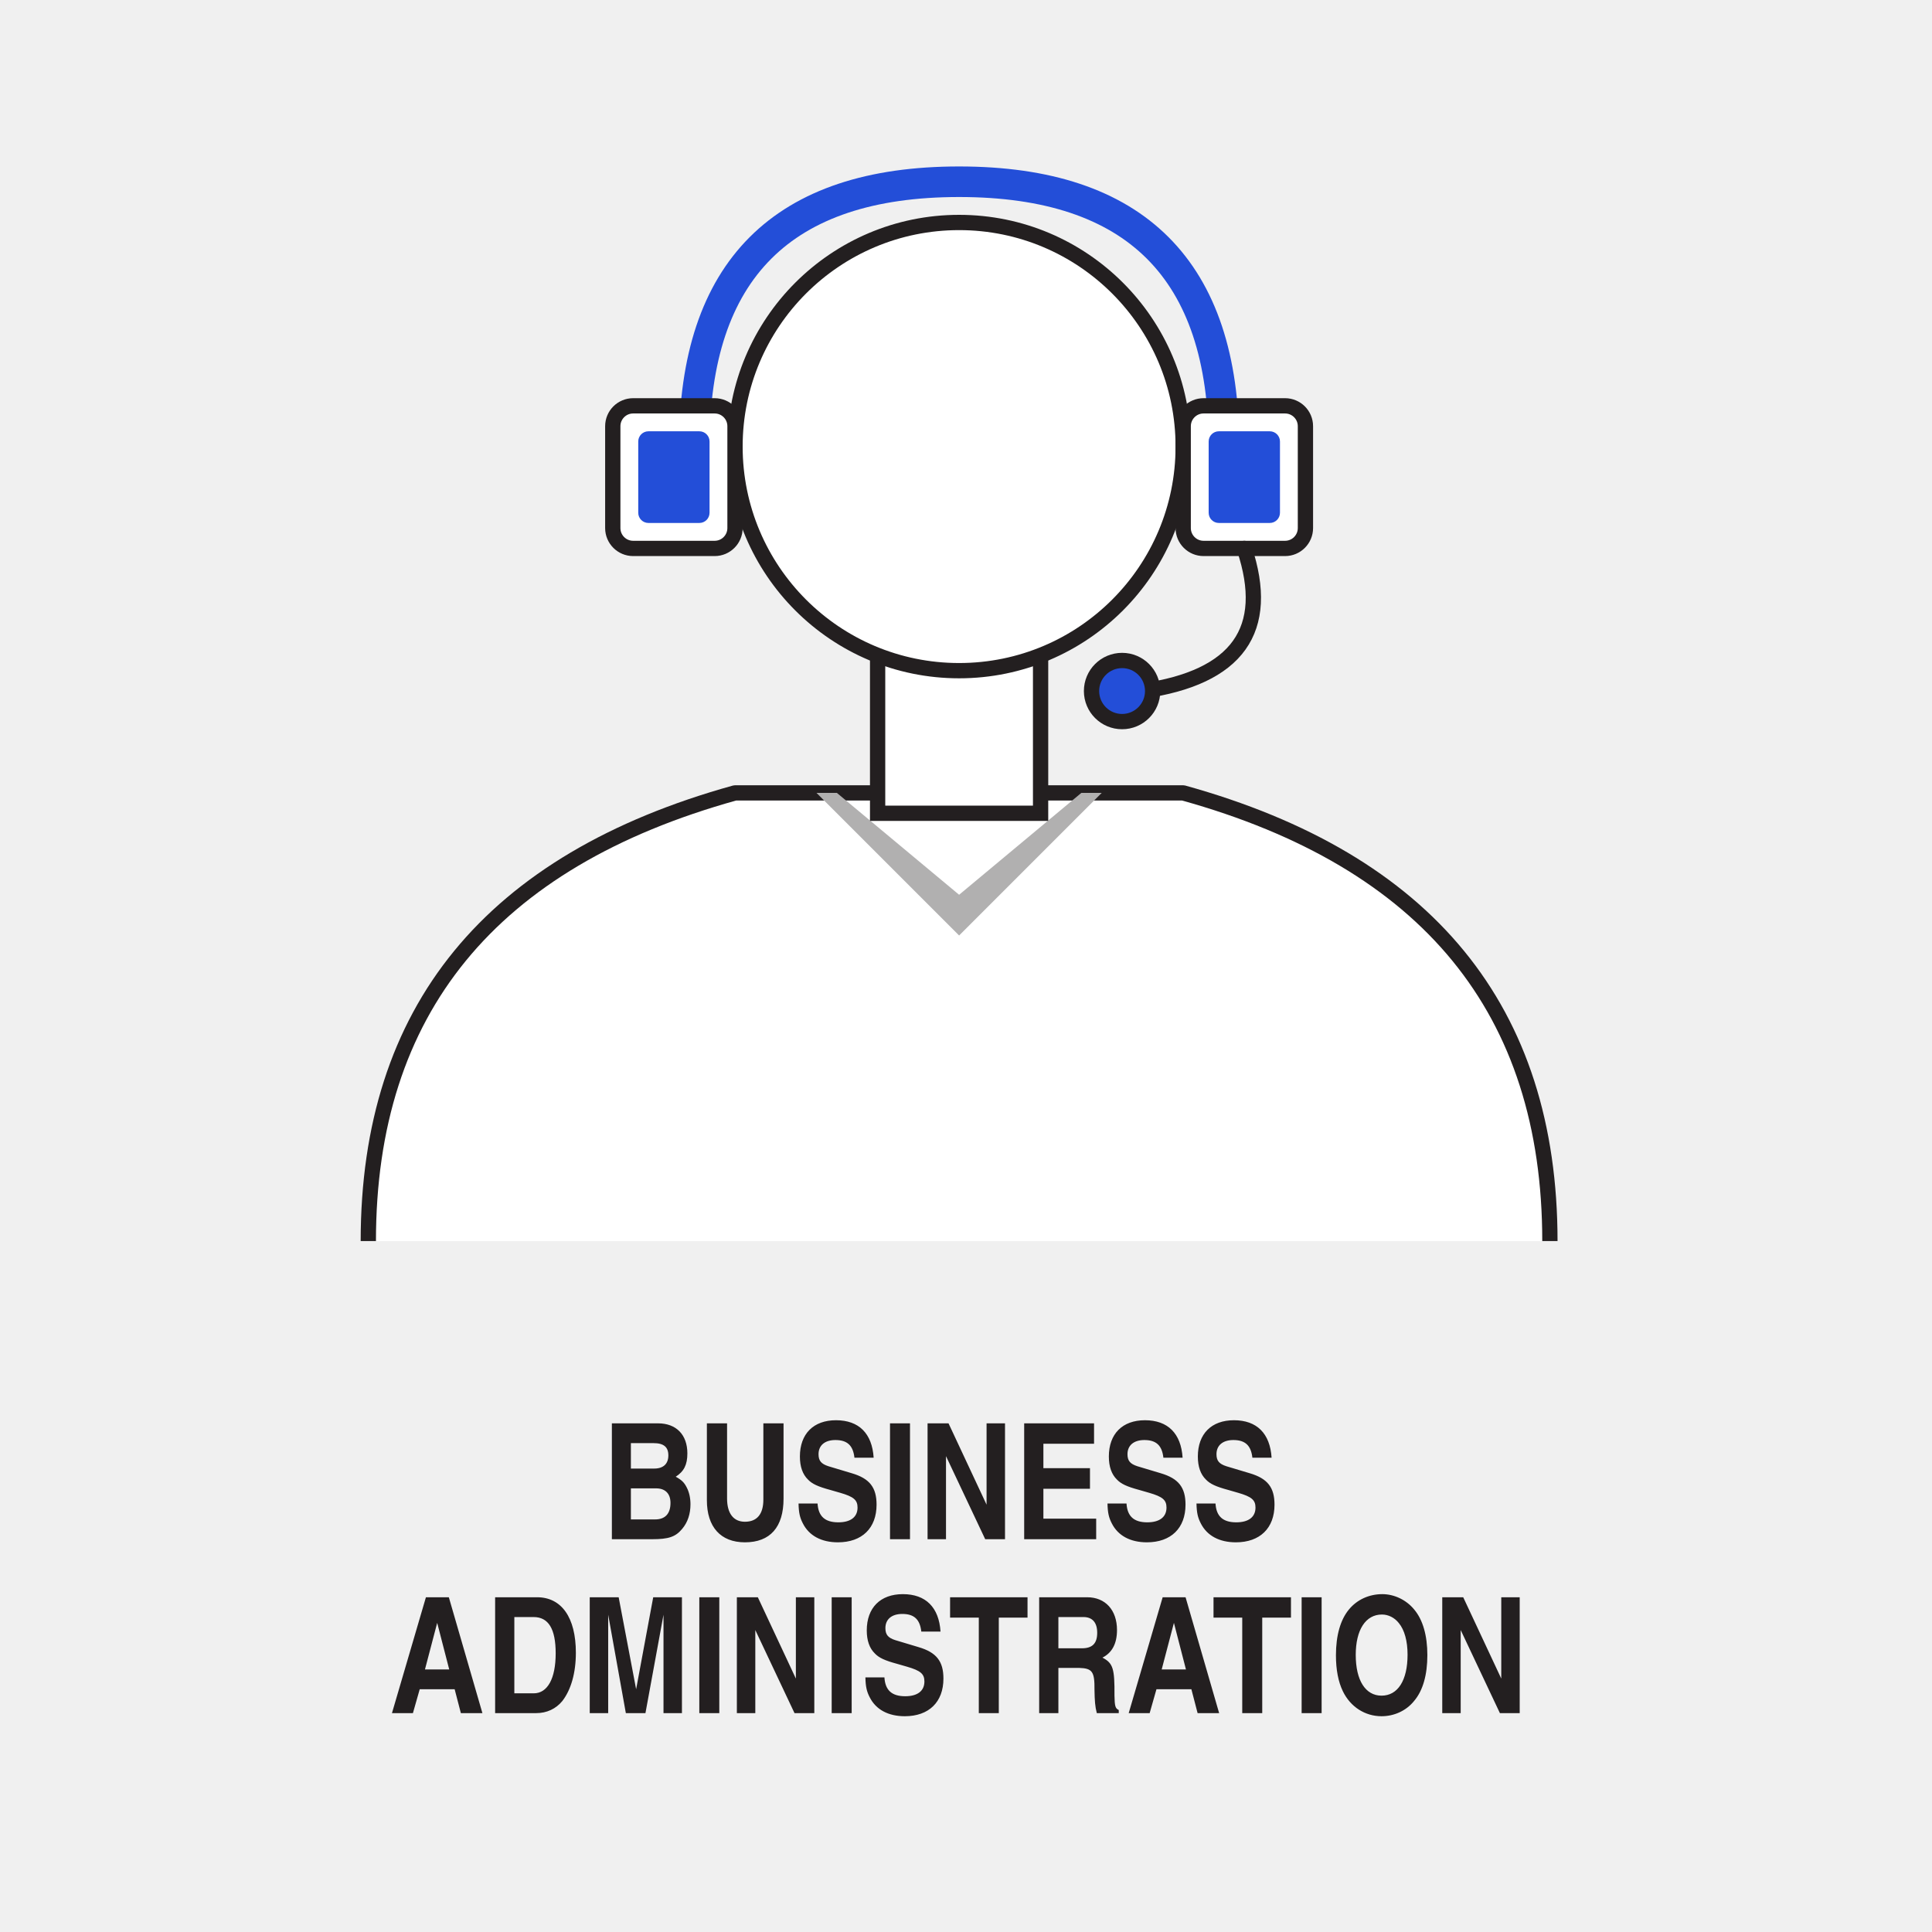
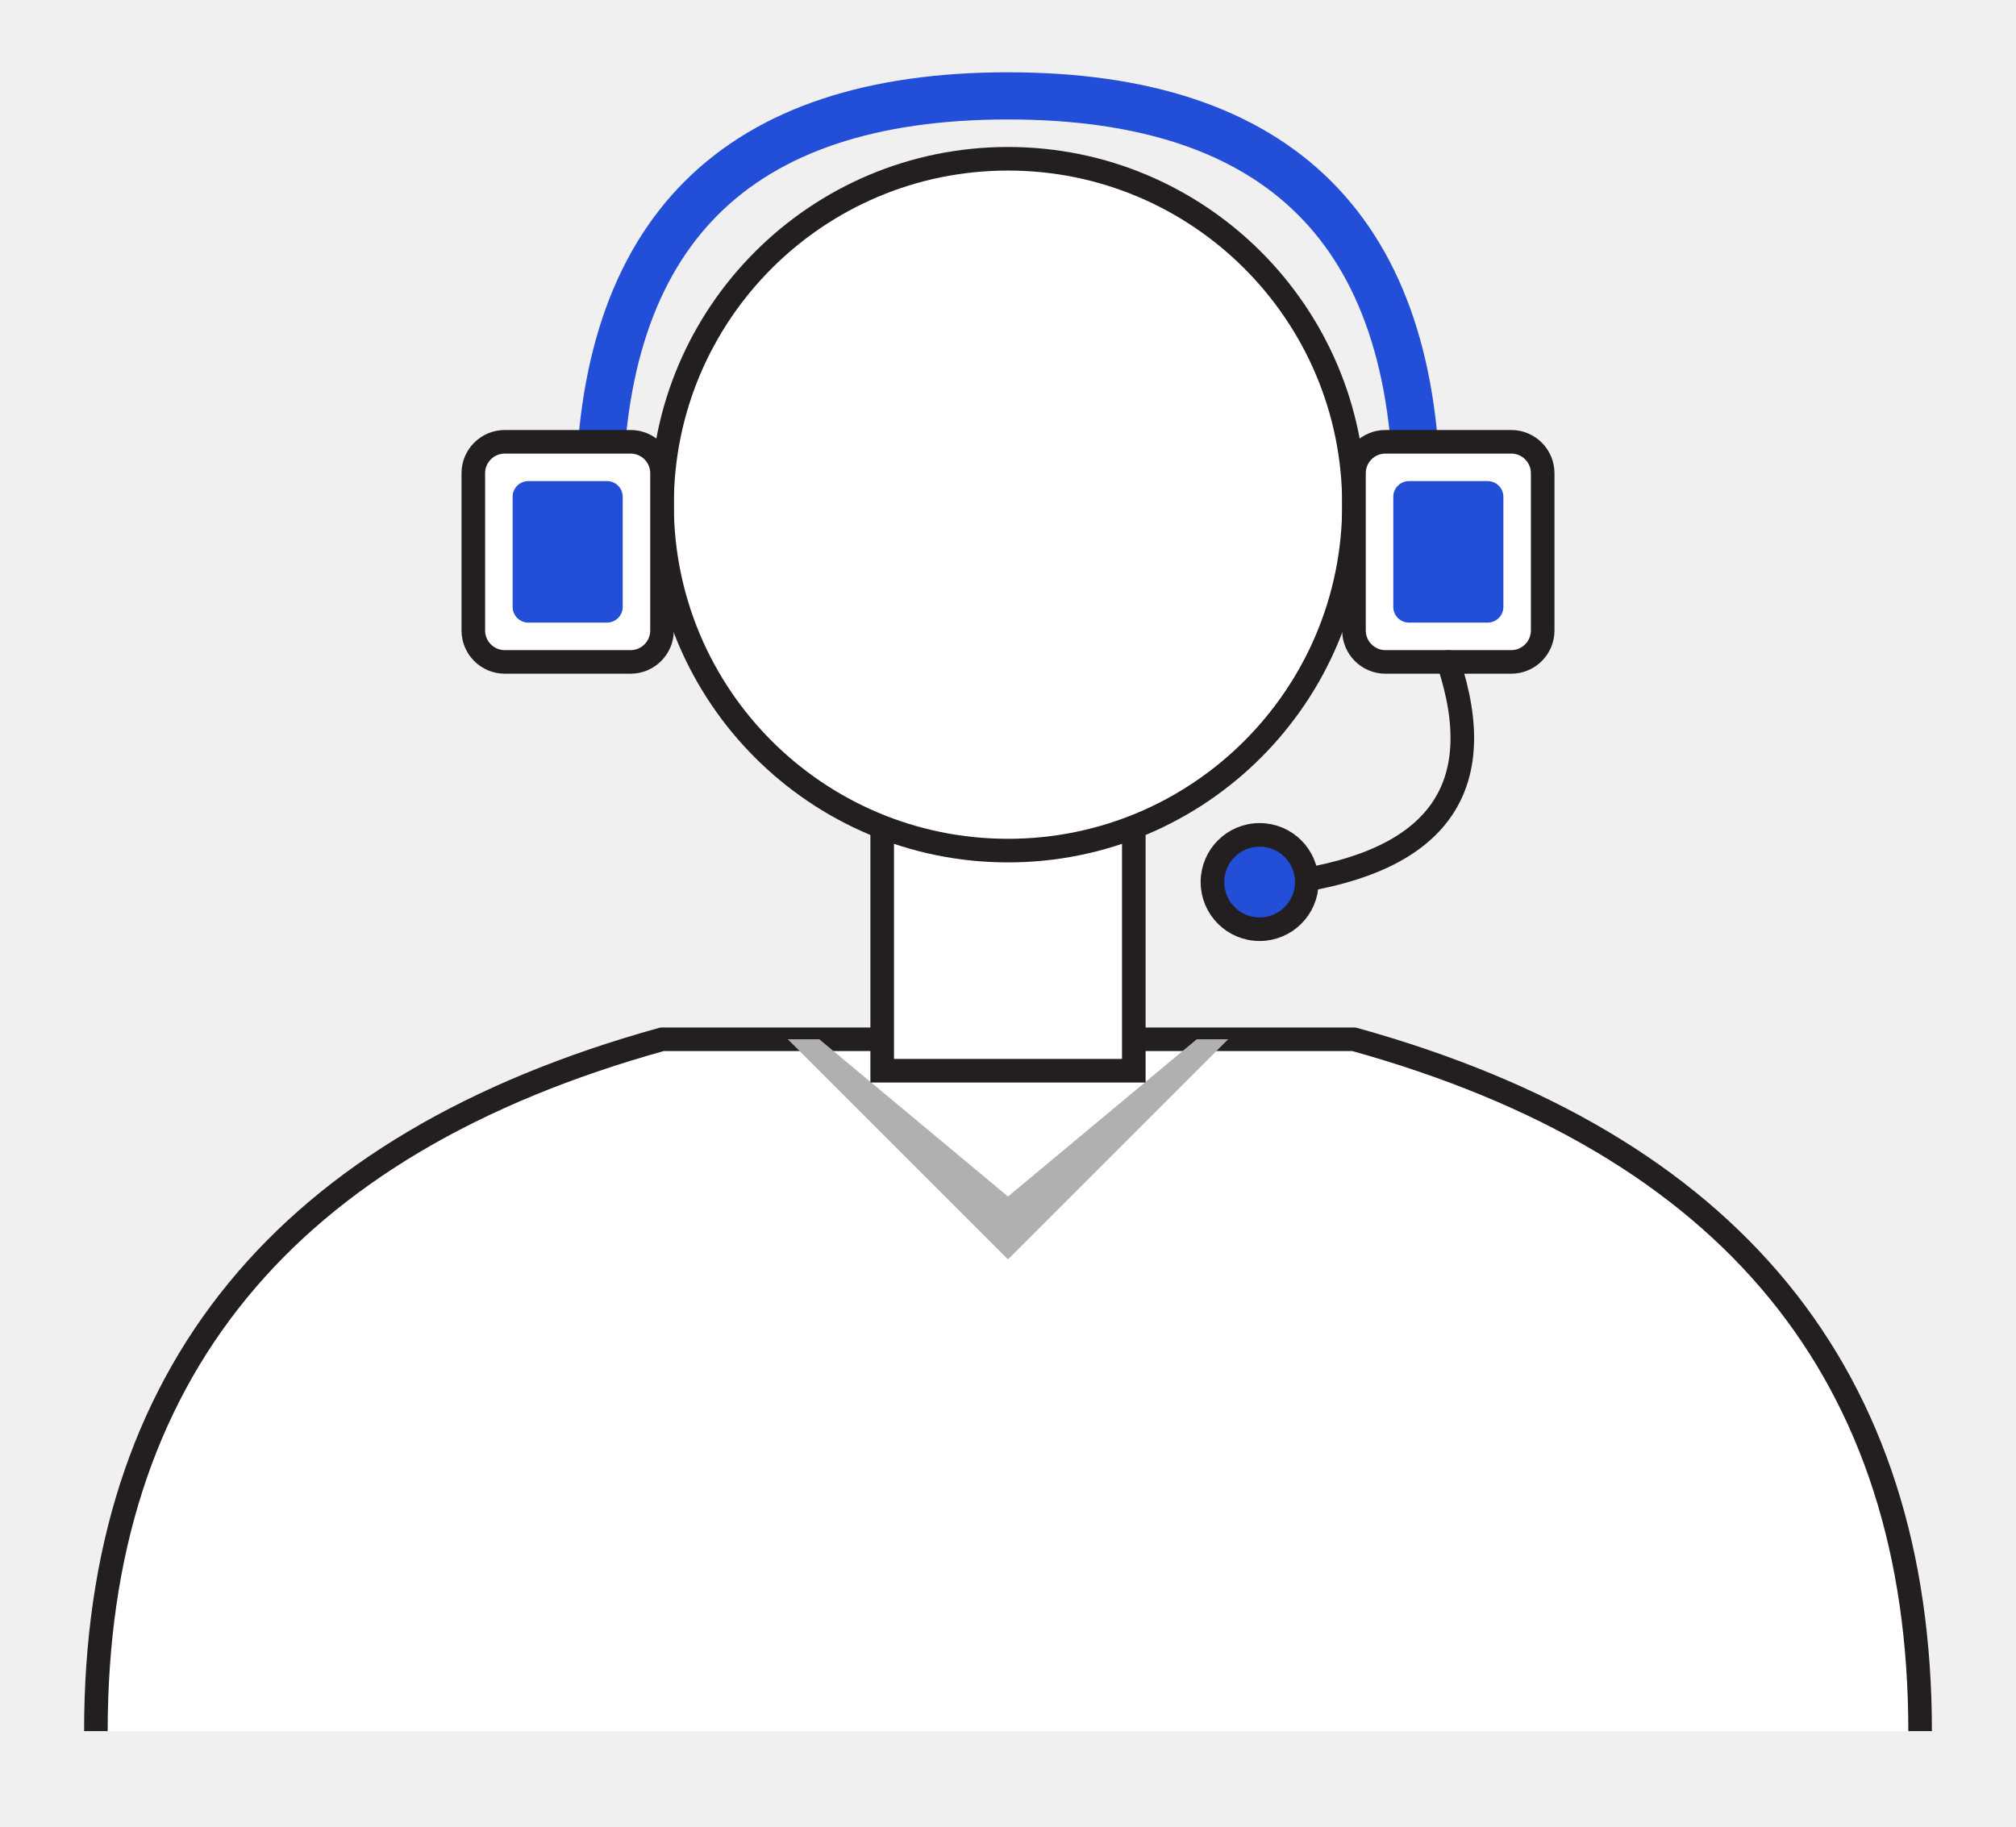
- <svg xmlns="http://www.w3.org/2000/svg" class="class-icon" viewBox="-5.21 20.09 155.53 155.53" aria-label="Business Administration">
+ <svg xmlns="http://www.w3.org/2000/svg" class="class-icon" viewBox="19.44 29.72 105.12 95.28" aria-label="Business Administration">
  <g transform="translate(72,120) scale(0.82) translate(-72,-122)">
    <path d="M14 122 Q14 88 50 78 L94 78 Q130 88 130 122" fill="#FFFFFF" stroke="#231F20" stroke-width="1.5" stroke-linejoin="round" />
    <path d="M58 78 L72 92 L86 78 L84 78 L72 88 L60 78 Z" fill="#B1B0B0" />
    <rect x="64" y="64" width="16" height="16" fill="#FFFFFF" stroke="#231F20" stroke-width="1.5" />
    <circle cx="72" cy="44" r="22" fill="#FFFFFF" stroke="#231F20" stroke-width="1.5" />
    <path d="M46 44 Q46 18 72 18 Q98 18 98 44" fill="none" stroke="#234ed8" stroke-width="3" stroke-linecap="round" />
    <rect x="38" y="40" width="12" height="14" rx="2" fill="#FFFFFF" stroke="#231F20" stroke-width="1.5" />
    <rect x="40.5" y="42.5" width="7" height="9" rx="1" fill="#234ed8" />
    <rect x="94" y="40" width="12" height="14" rx="2" fill="#FFFFFF" stroke="#231F20" stroke-width="1.5" />
    <rect x="96.5" y="42.5" width="7" height="9" rx="1" fill="#234ed8" />
    <path d="M100 54 Q104 66 90 68" fill="none" stroke="#231F20" stroke-width="1.5" stroke-linecap="round" />
    <circle cx="88" cy="68" r="3" fill="#234ed8" stroke="#231F20" stroke-width="1.5" />
  </g>
-   <text x="72" y="144" text-anchor="middle" font-family="'Trade Gothic LT Std Bold Condensed No. 20', 'Trade Gothic LT Std', 'TradeGothicLTStd-BdCn20', 'Trade Gothic Bold Condensed', 'Arial Narrow', 'Helvetica Condensed', sans-serif-condensed" font-size="13" font-weight="700" fill="#231F20" letter-spacing="0">
-     <tspan x="72" dy="0">BUSINESS</tspan>
-     <tspan x="72" dy="14">ADMINISTRATION</tspan>
-   </text>
</svg>
